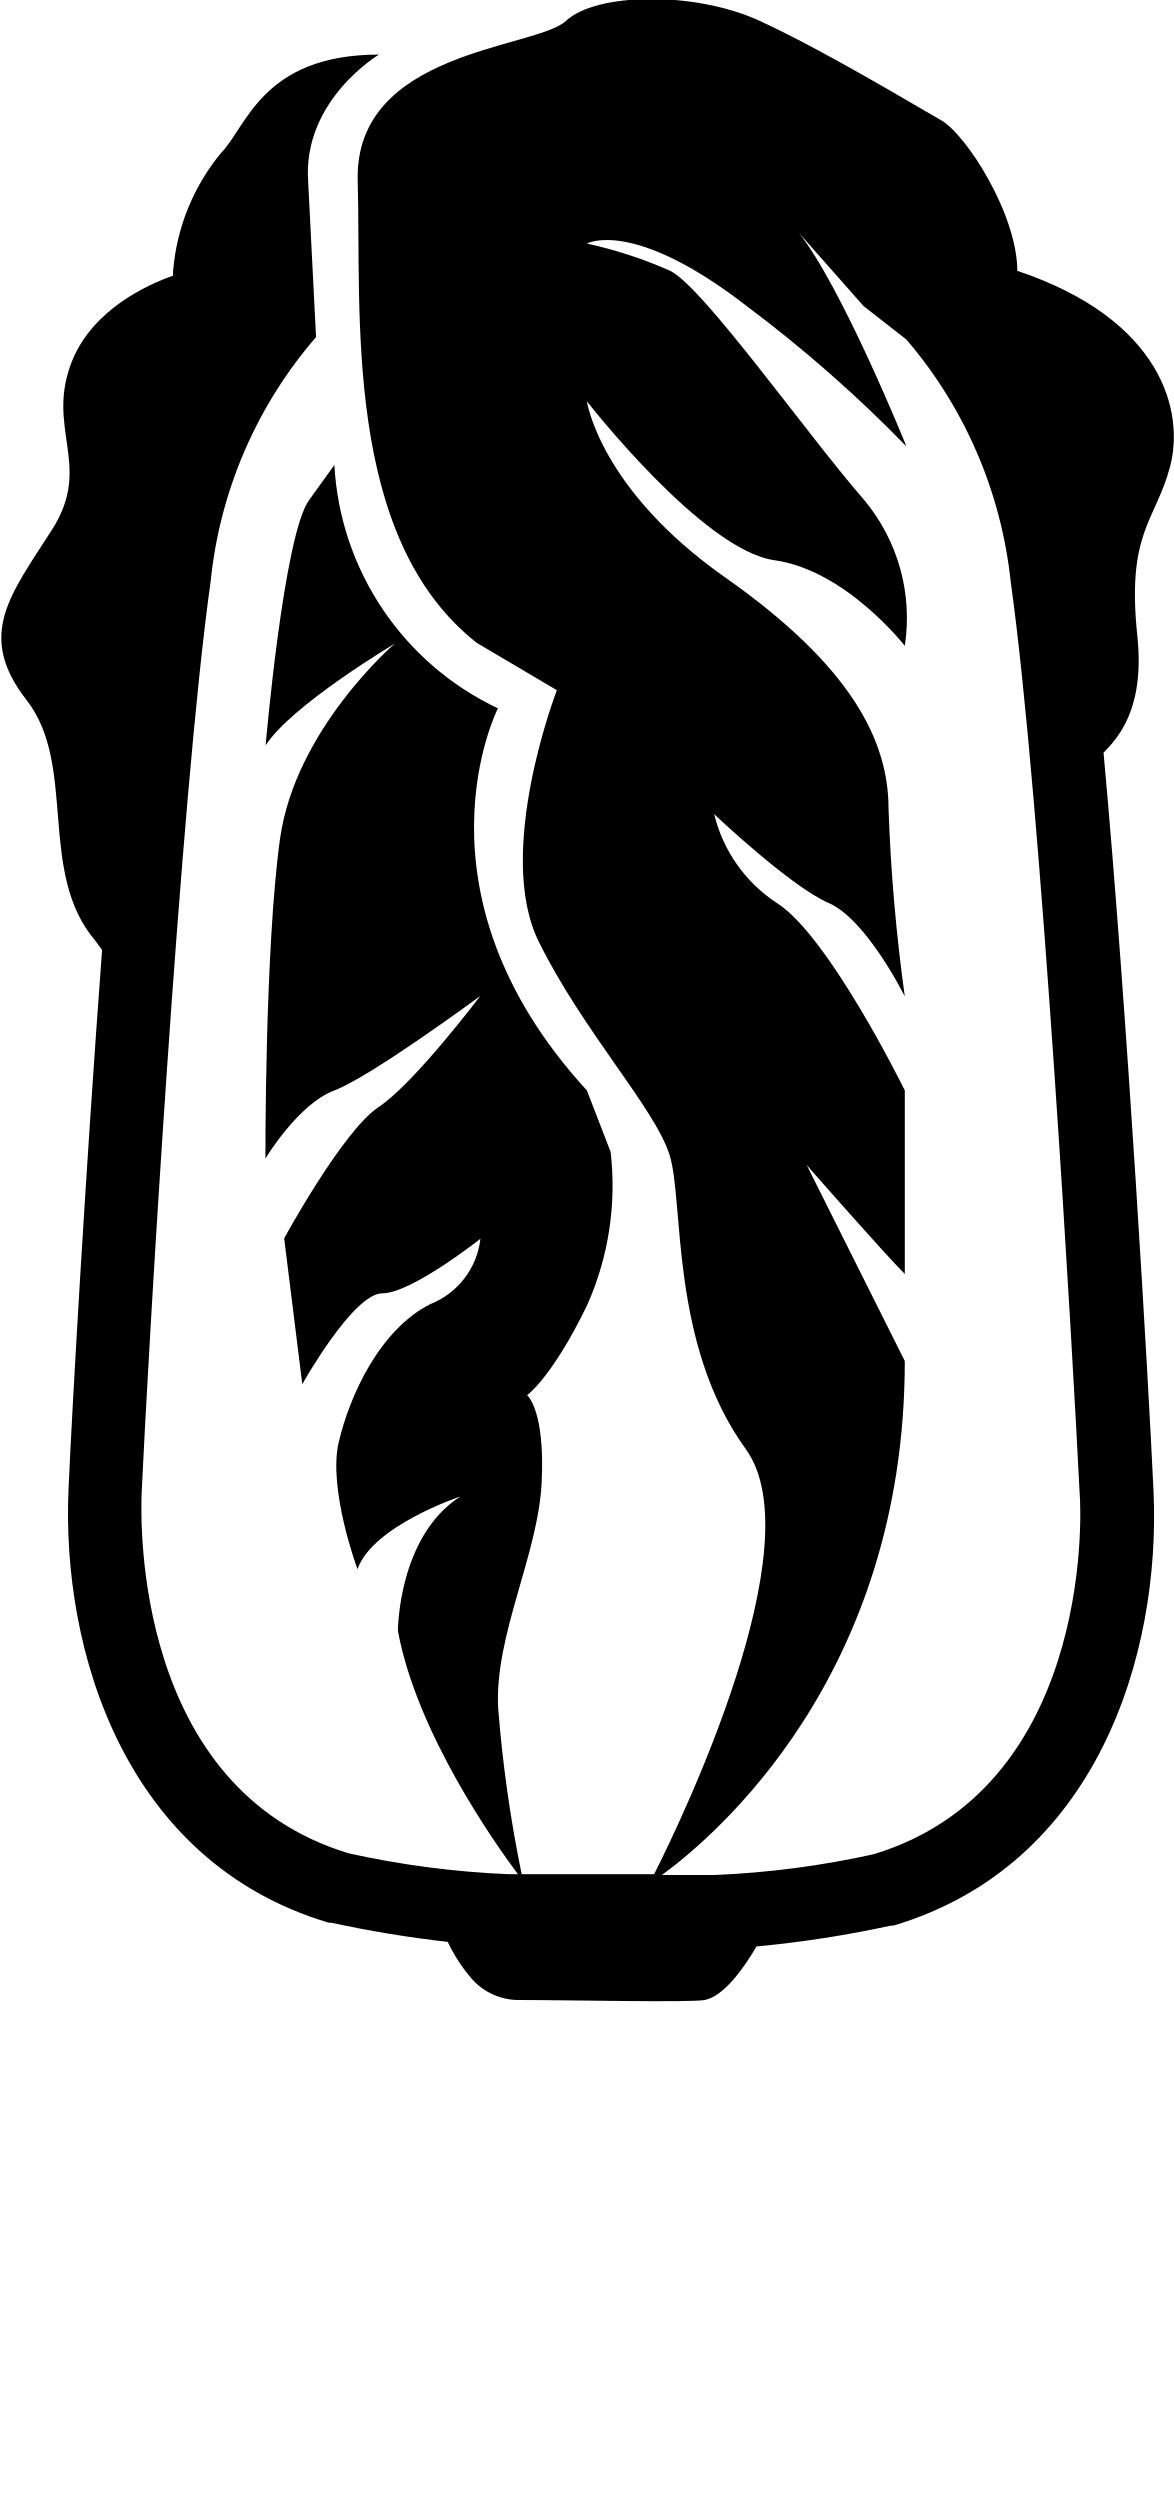
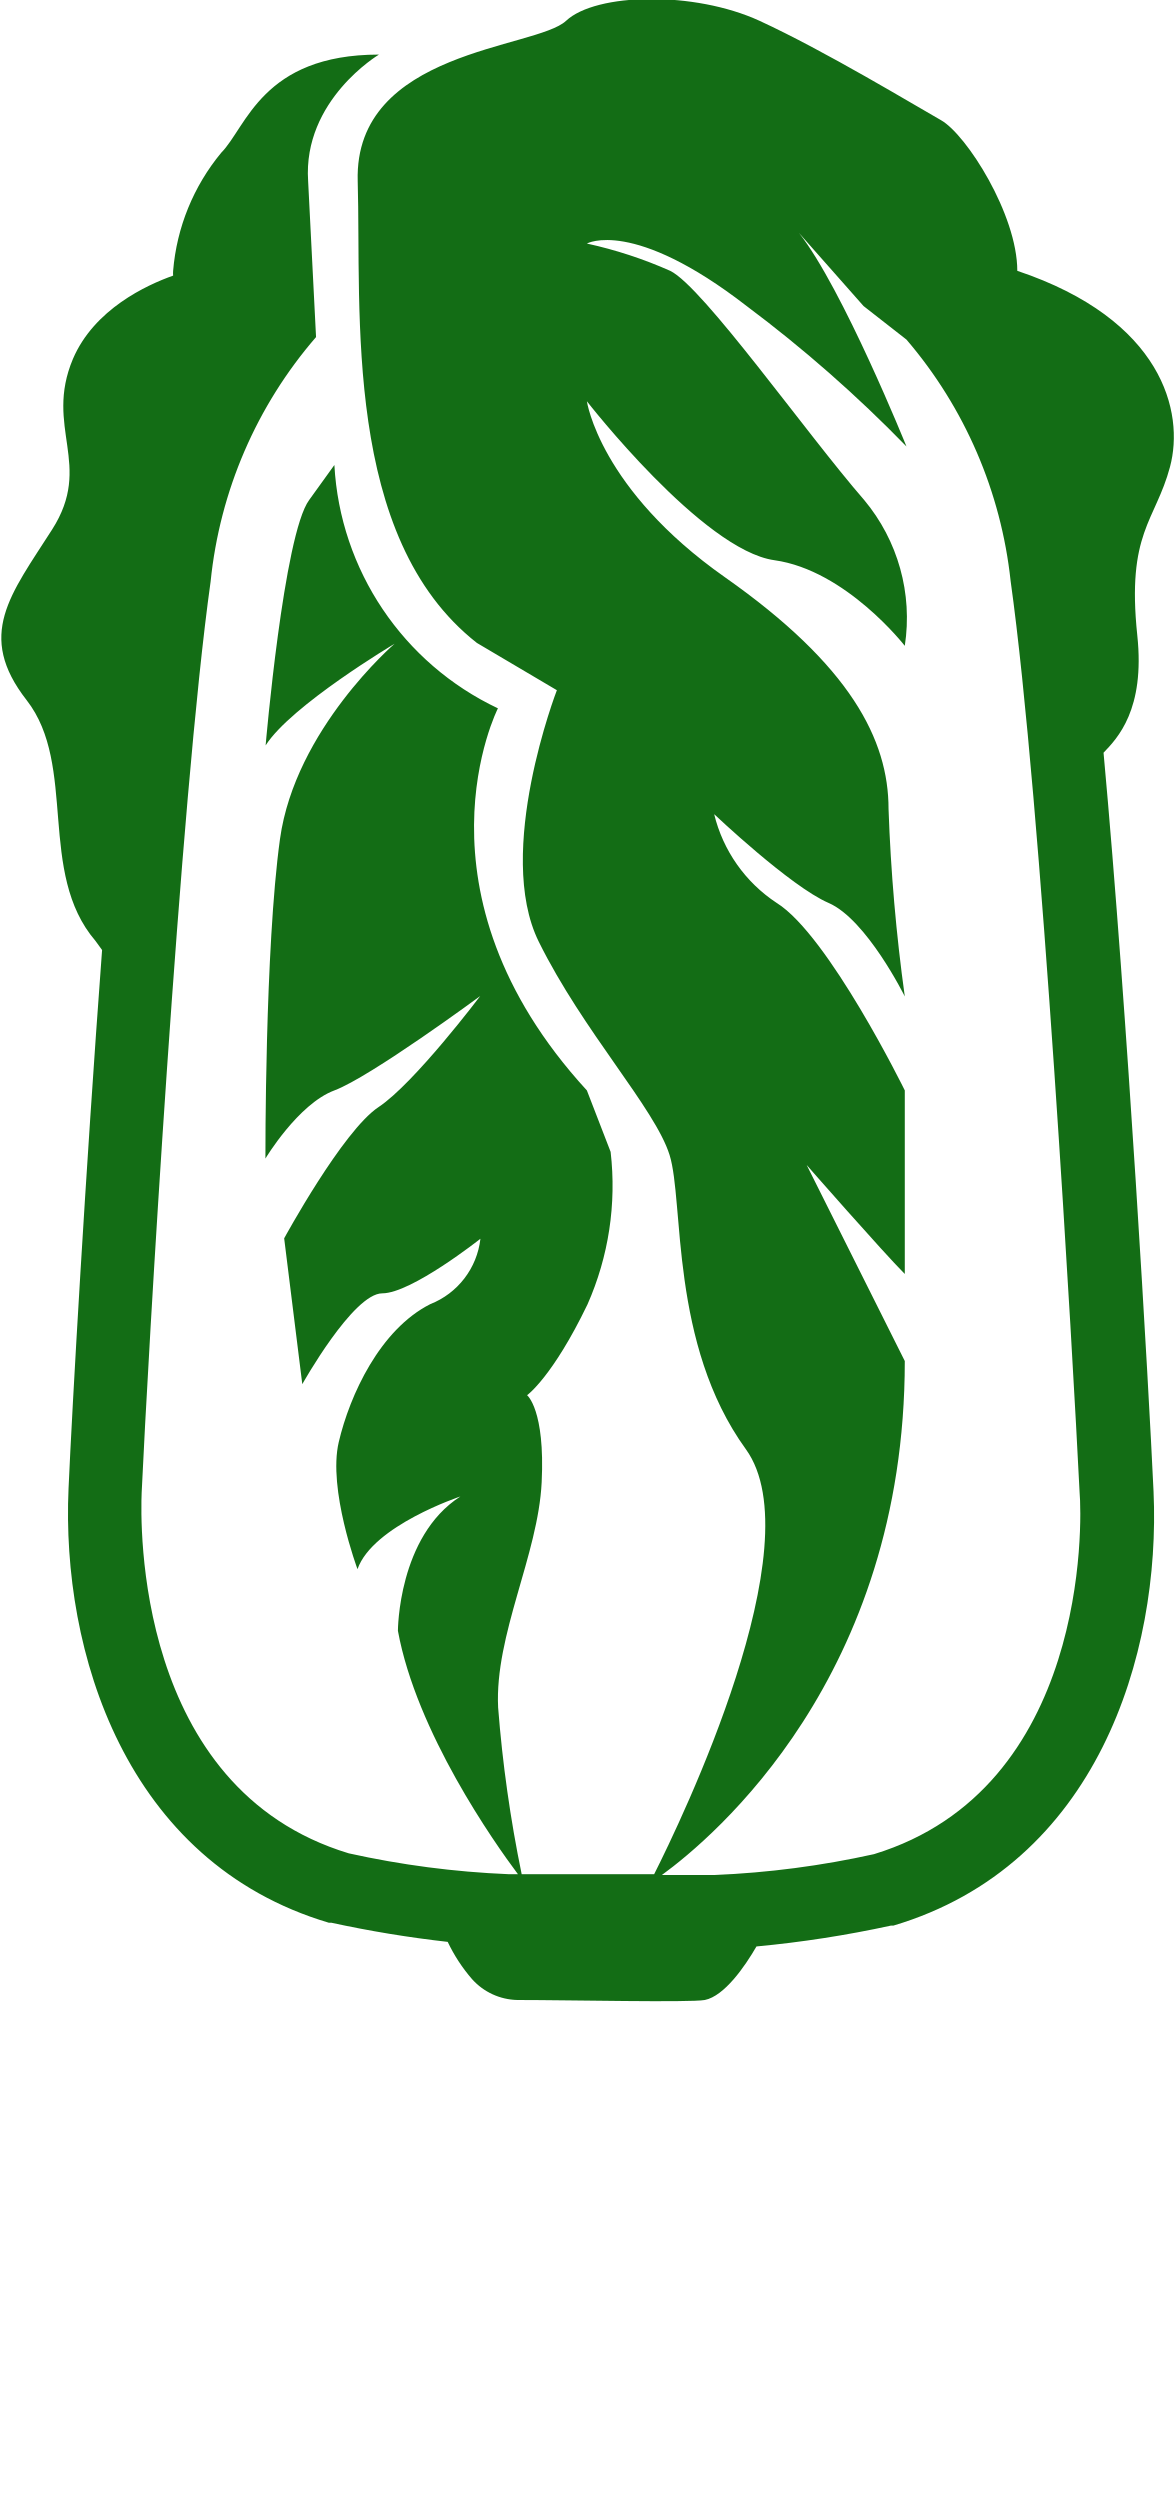
- <svg xmlns="http://www.w3.org/2000/svg" data-name="Layer 1" viewBox="0 0 56.34 120" x="0px" y="0px">
+ <svg xmlns="http://www.w3.org/2000/svg" data-name="Layer 1" viewBox="0 0 56.34 120" x="0px" y="0px" fill="#136d15">
  <path d="M38.94,16.38v.11l0,0Z" transform="translate(-21.83 -2)" />
  <path d="M70.66,15c0-2.7-2.44-6.54-3.66-7.23S61.42,4.44,58.29,3,50.44,1.65,49,3,38.82,4.39,39,10.69s-.73,17.11,5.72,22.17l3.84,2.27s-3,7.76-.87,12.07,5.58,8,6.28,10.24,0,9.07,3.66,14.12c3.3,4.56-3.11,17.84-4.4,20.4H46.87a64.4,64.4,0,0,1-1.13-8c-.17-3.49,1.92-7.32,2.09-10.81s-.7-4.18-.7-4.18,1.22-.87,2.9-4.36a14.09,14.09,0,0,0,1.11-7.32L50,54.34C41.25,44.8,45.73,36,45.73,36a13.75,13.75,0,0,1-7.85-11.68L36.67,26c-1.22,1.65-2.09,11.78-2.09,11.78,1.22-1.92,6.19-4.88,6.19-4.88S36,37,35.27,42.27s-.7,15.34-.7,15.34,1.57-2.62,3.31-3.27,7-4.53,7-4.53S41.72,54,40,55.14s-4.53,6.3-4.53,6.3l.87,7s2.44-4.36,3.84-4.36,4.71-2.62,4.71-2.62a3.84,3.84,0,0,1-2.41,3.14c-2.41,1.22-3.86,4.36-4.39,6.62s.9,6.1.9,6.1c.73-2.09,4.94-3.49,4.94-3.49-3,1.92-3,6.45-3,6.45.89,4.86,4.62,10.16,5.76,11.68h-.47a43.7,43.7,0,0,1-7.65-1c-10.29-3.11-10-15.88-9.94-17.32.29-6.3,1.84-33.24,3.31-43.73A21.19,21.19,0,0,1,37,18.18l-.38-7.49c-.26-3.89,3.4-6.07,3.4-6.07-5.61,0-6.36,3.49-7.57,4.71A10.21,10.21,0,0,0,30.14,15a1.42,1.42,0,0,0,0,.23c-1.27.45-3.79,1.61-4.81,4-1.39,3.31,1,5.06-1,8.19s-3.66,5.06-1.22,8.19.5,8.28,3.3,11.55l.32.44c-.8,10.73-1.44,22-1.61,25.85-.35,7.79,2.7,17.93,12.49,20.84l.12,0a55.76,55.76,0,0,0,5.59.92A7.89,7.89,0,0,0,44.49,97a3,3,0,0,0,2.17,1c2.5,0,8.27.13,9,0,.94-.19,1.92-1.6,2.48-2.57a53.91,53.91,0,0,0,6.45-1l.12,0c9.78-2.91,12.84-13,12.49-20.84-.23-5-1.25-22.9-2.4-35.46.66-.69,2-2.06,1.62-5.63-.52-4.95.87-5.47,1.57-8.09S77.64,17.34,70.66,15ZM63.78,91a43.7,43.7,0,0,1-7.65,1H53.6c2.5-1.82,11.66-9.54,11.66-24.67l-4.71-9.41s3.66,4.18,4.71,5.23V54.34s-3.66-7.45-6.15-9a7.11,7.11,0,0,1-3-4.26s3.66,3.47,5.49,4.26,3.66,4.49,3.66,4.49a87.76,87.76,0,0,1-.78-9c0-3.32-1.83-6.89-7.85-11.12S50,21.26,50,21.26s5.56,7.15,9,7.63S65.26,33,65.26,33A8.83,8.83,0,0,0,63.31,26C60.55,22.83,55.58,15.77,54,15a20.74,20.74,0,0,0-4-1.31s2.2-1.24,7.67,3a65,65,0,0,1,7.67,6.74s-3.06-7.59-5.16-10.25l3.1,3.51,2.06,1.61a21.31,21.31,0,0,1,5,11.59c1.47,10.49,3,37.43,3.31,43.73C73.78,75.09,74.06,87.86,63.78,91Z" transform="translate(-21.83 -2)" />
</svg>
